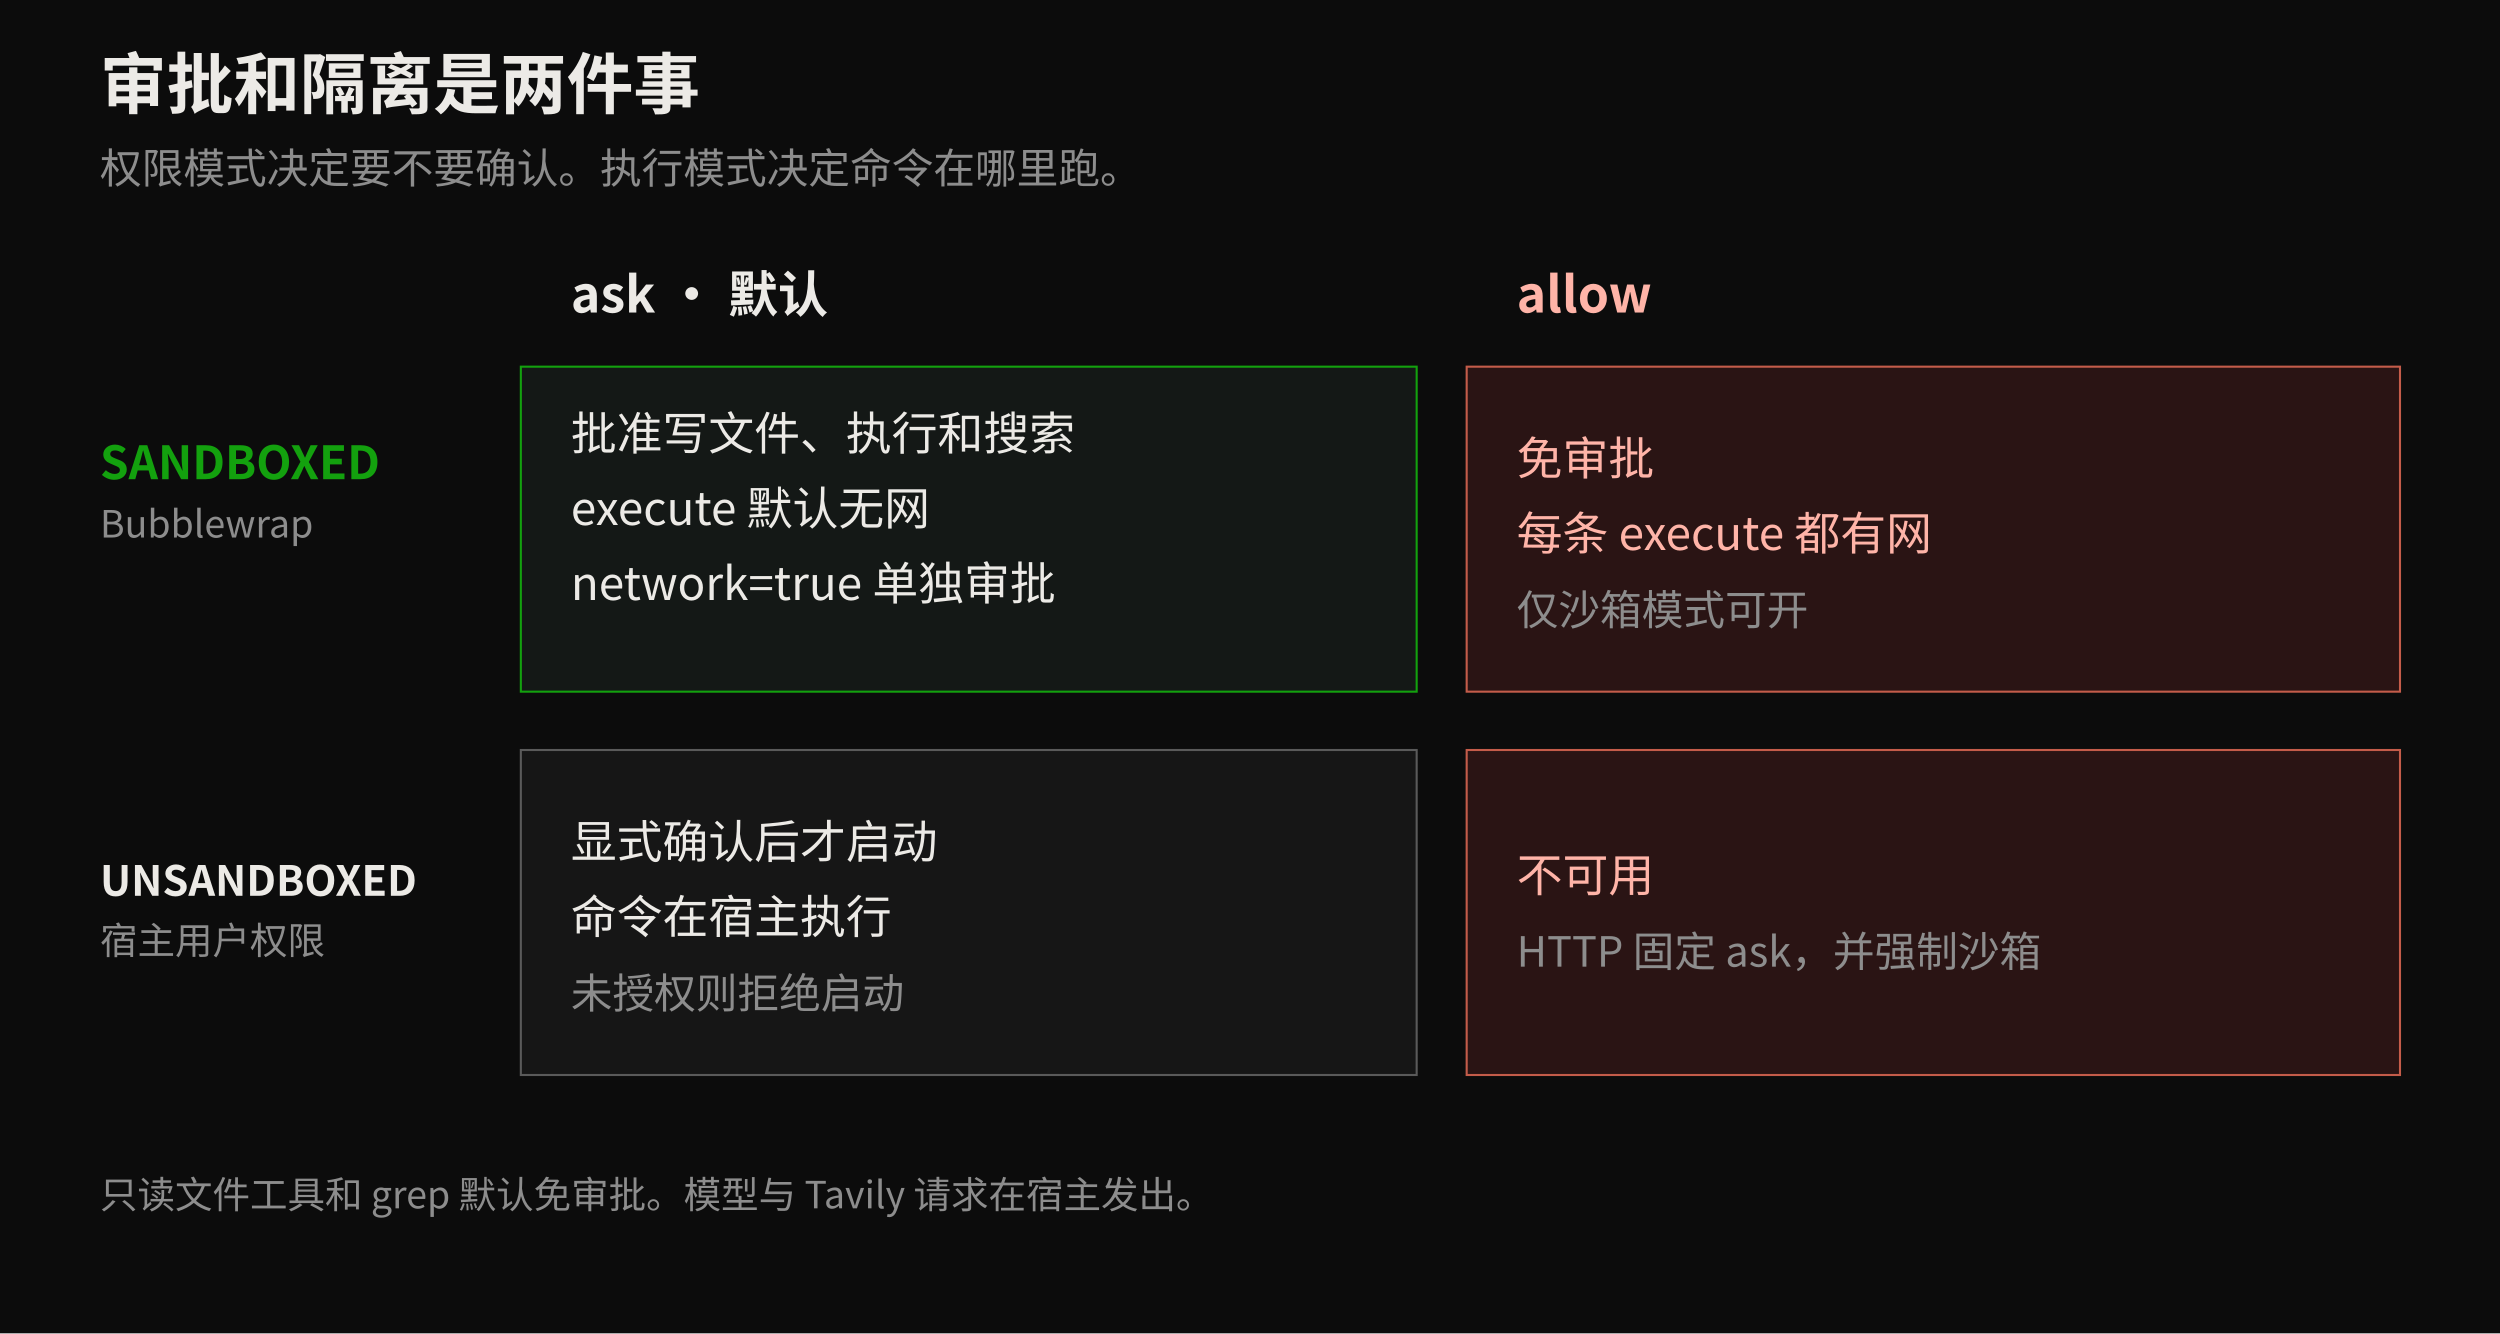
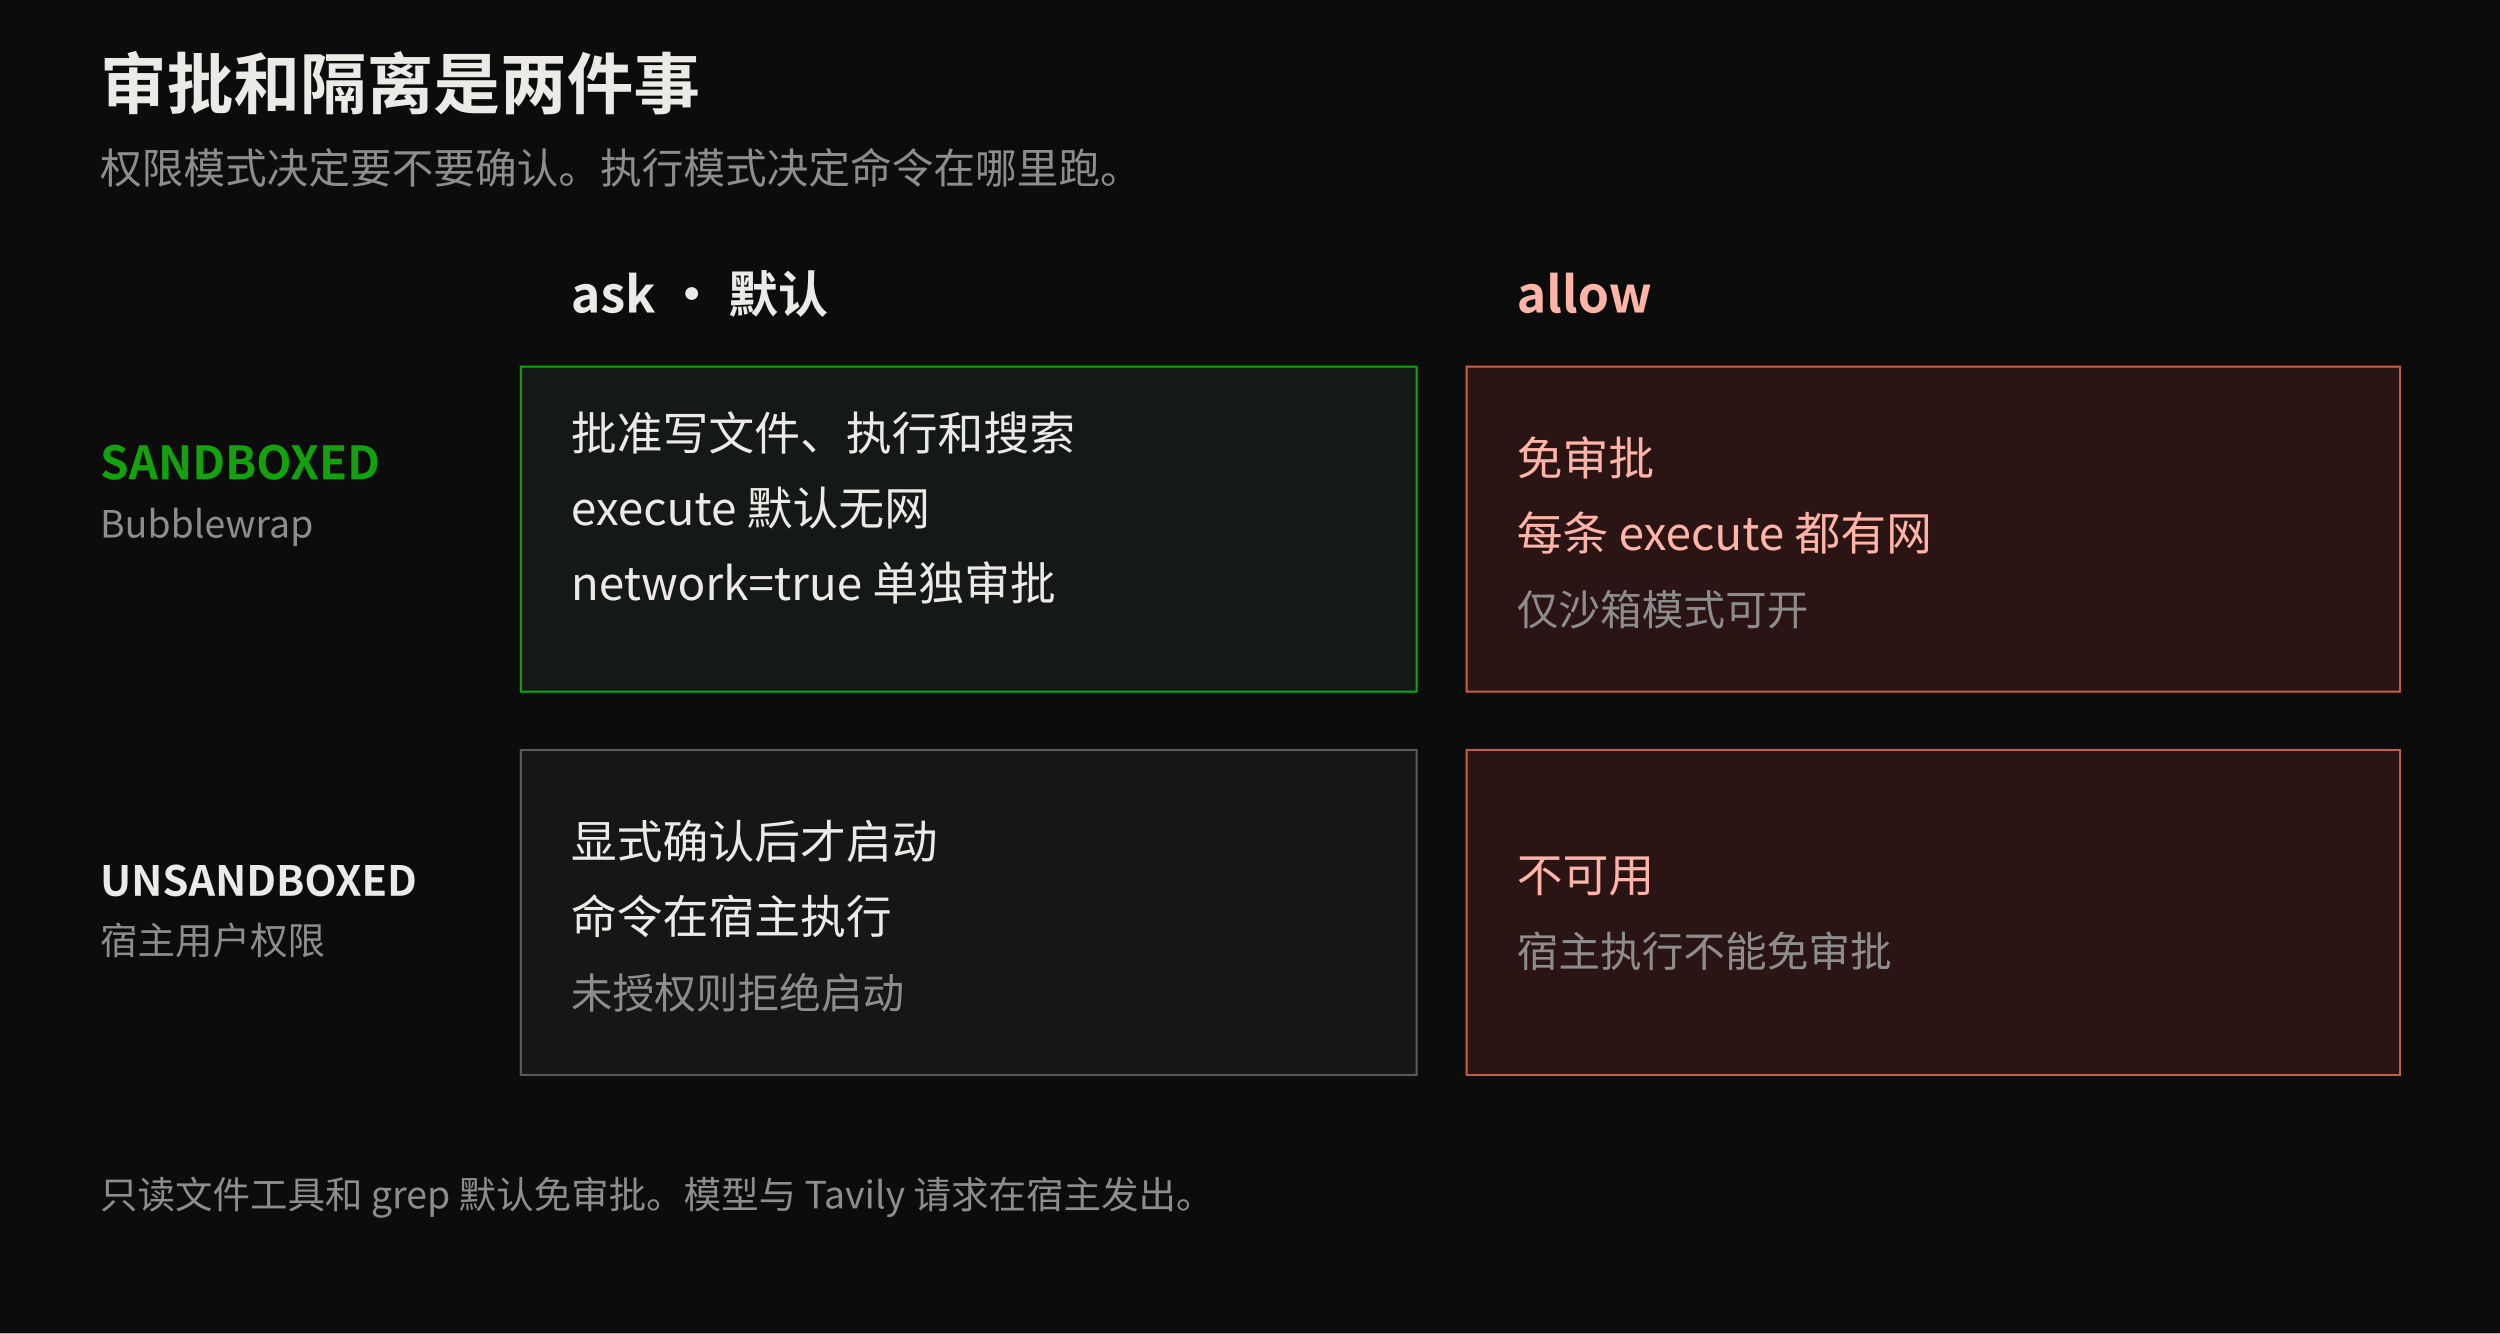
<svg xmlns="http://www.w3.org/2000/svg" width="1200" height="640" viewBox="0 0 1200 640" role="img" aria-labelledby="sec-title sec-desc">
  <rect width="1200" height="640" fill="#0c0c0c" />
  <g font-family="-apple-system, BlinkMacSystemFont, Segoe UI, PingFang SC, Noto Sans CJK SC, sans-serif">
    <text x="48" y="52" fill="#eceae6" font-size="32" font-weight="700">审批和隔离是两件事</text>
    <text x="48" y="88" fill="#8d8d8d" font-size="20">权限模式决定要不要确认。执行模式决定命令在哪里跑。</text>
    <text x="274" y="150" fill="#eceae6" font-size="24" font-weight="700">ask · 默认</text>
    <text x="728" y="150" fill="#ffb4a8" font-size="24" font-weight="700">allow</text>
    <text x="48" y="230" fill="#13a10e" font-size="22" font-weight="700">SANDBOXED</text>
    <text x="48" y="258" fill="#8d8d8d" font-size="18">Bubblewrap</text>
    <rect x="250" y="176" width="430" height="156" fill="#141816" stroke="#13a10e" />
    <text x="274" y="216" fill="#eceae6" font-size="22">批准写文件、执行和搜索</text>
    <text x="274" y="252" fill="#eceae6" font-size="22">execute 默认无网</text>
    <text x="274" y="288" fill="#eceae6" font-size="22">network=true 单独审批</text>
    <rect x="704" y="176" width="448" height="156" fill="#2a1414" stroke="#c45c4a" />
    <text x="728" y="228" fill="#ffb4a8" font-size="22">免审批</text>
    <text x="728" y="264" fill="#ffb4a8" font-size="22">每条 execute 都有网</text>
    <text x="728" y="300" fill="#8d8d8d" font-size="20">仅沙箱模式可开</text>
    <text x="48" y="430" fill="#eceae6" font-size="20" font-weight="700">UNSANDBOXED</text>
    <text x="48" y="458" fill="#8d8d8d" font-size="18">宿主用户权限</text>
    <rect x="250" y="360" width="430" height="156" fill="#161616" stroke="#5a5a5a" />
    <text x="274" y="412" fill="#eceae6" font-size="22">显式确认后才启动</text>
    <text x="274" y="448" fill="#eceae6" font-size="22">命令在宿主执行</text>
    <text x="274" y="484" fill="#8d8d8d" font-size="20">未授权则拒绝启动</text>
    <rect x="704" y="360" width="448" height="156" fill="#2a1414" stroke="#c45c4a" />
    <text x="728" y="428" fill="#ffb4a8" font-size="22">不可用</text>
-     <text x="728" y="464" fill="#8d8d8d" font-size="20">HTTP 固定 ask，并强制沙箱</text>
+     <text x="728" y="464" fill="#8d8d8d" font-size="20">宿主执行不能免审批</text>
    <text x="48" y="580" fill="#8d8d8d" font-size="18">只读文件工具和 grep 默认免审批。模型与 Tavily 请求在宿主发出。</text>
  </g>
</svg>
